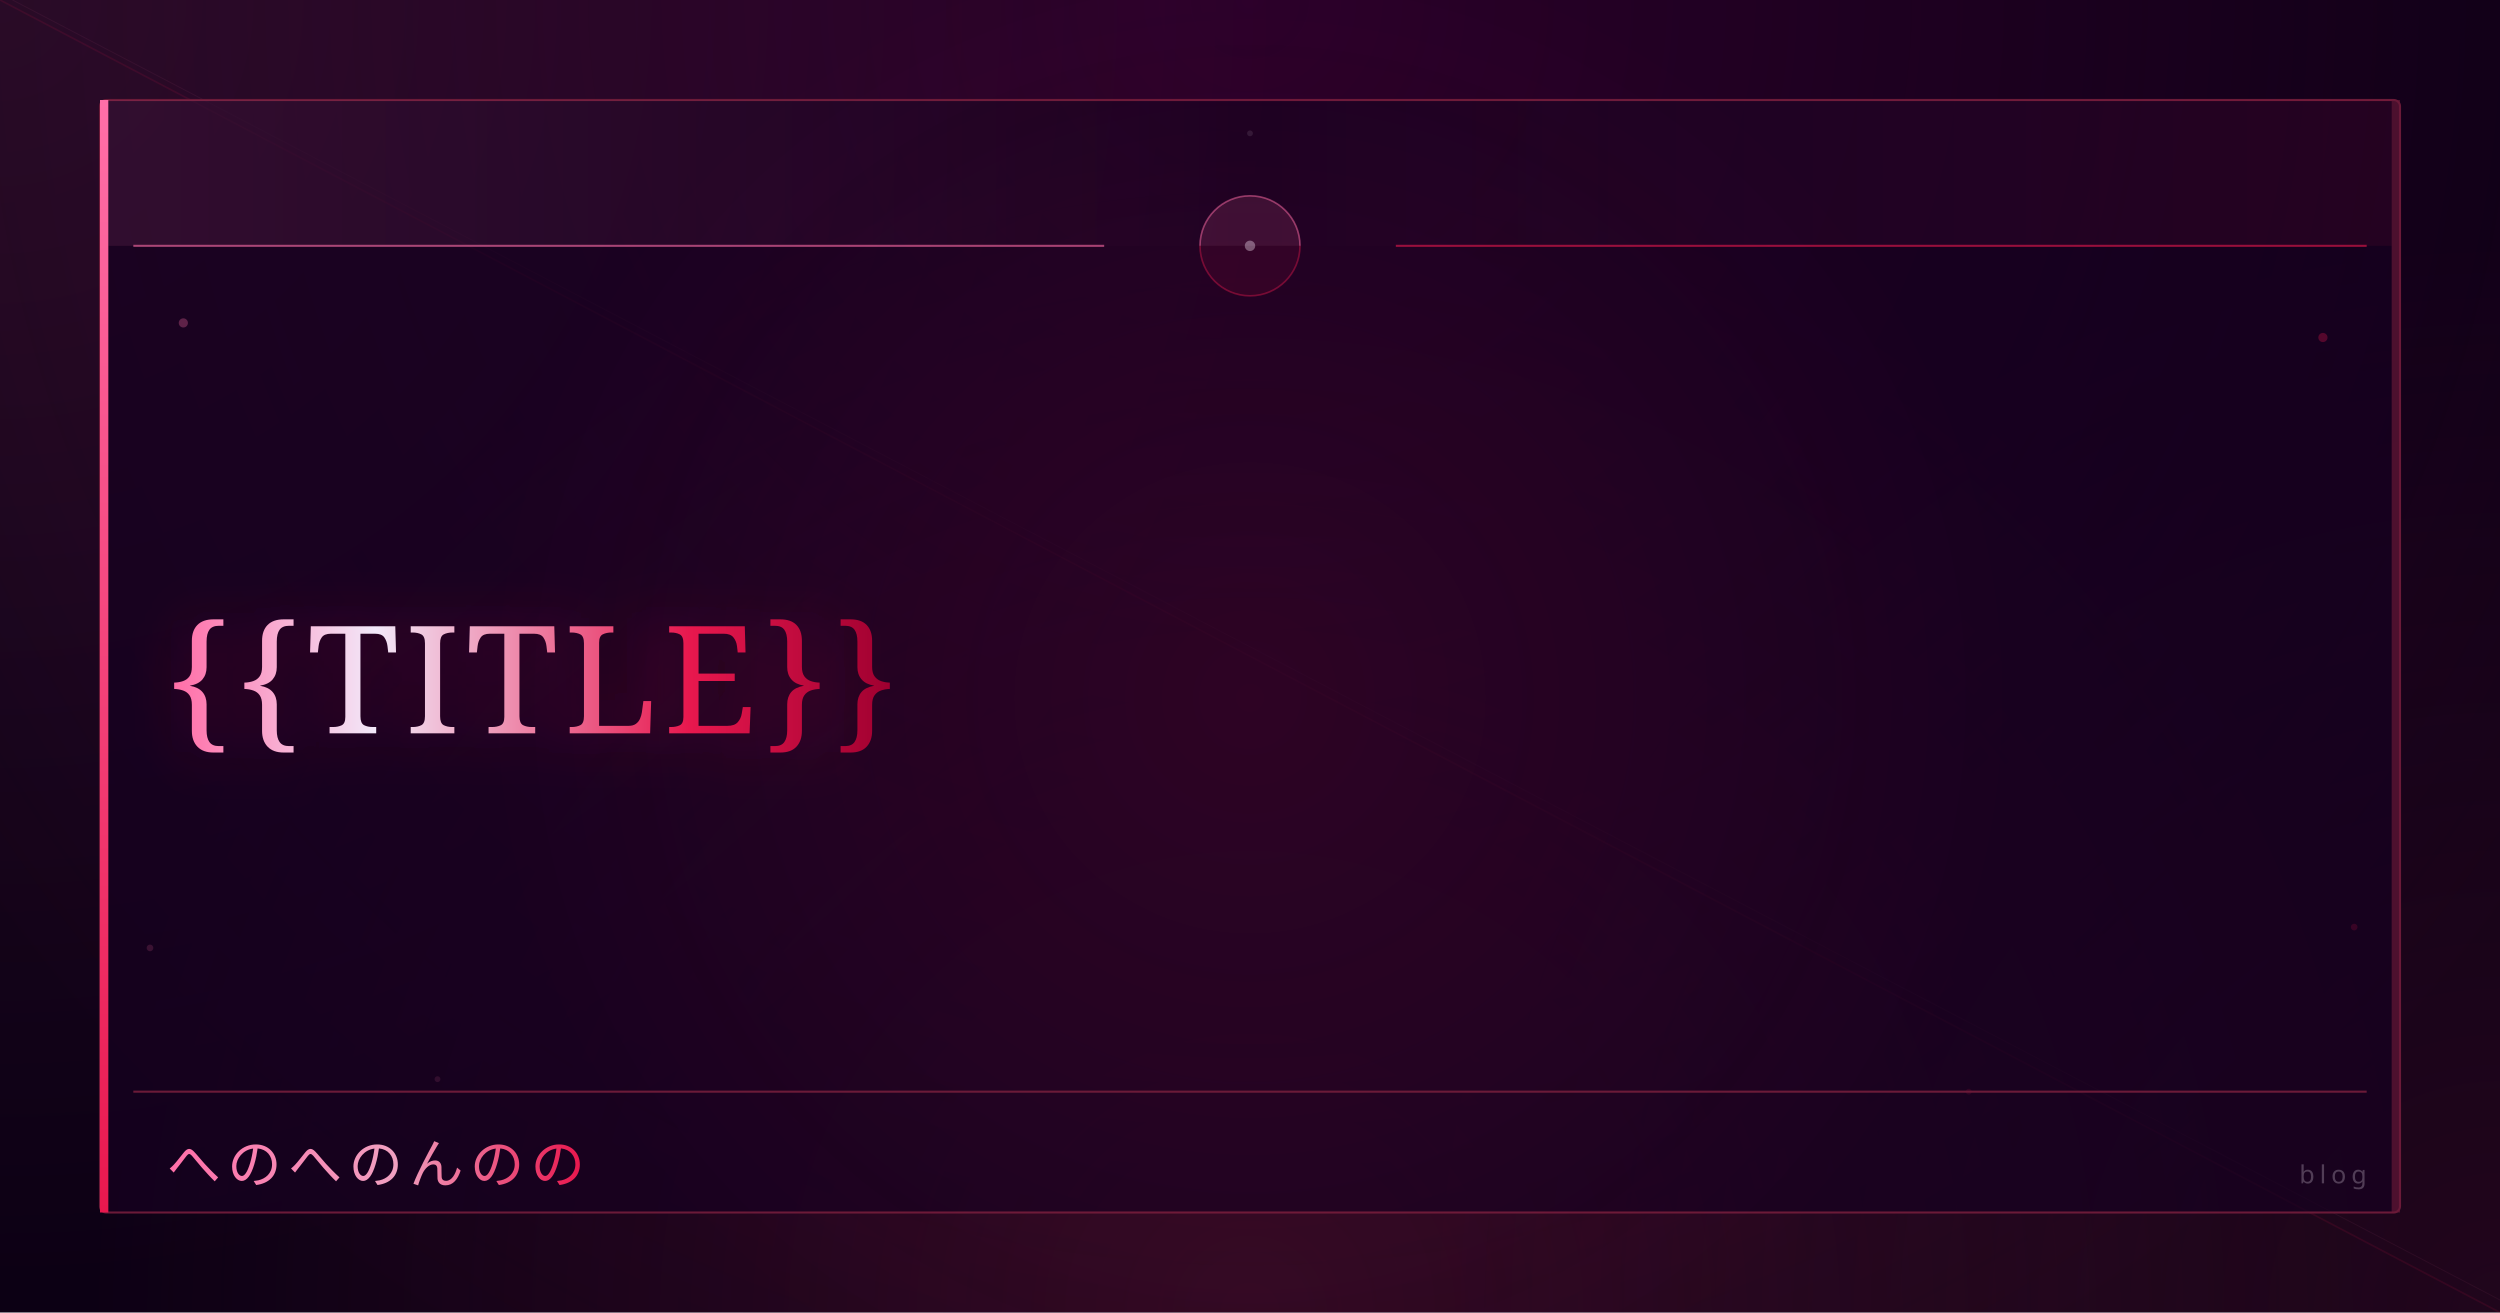
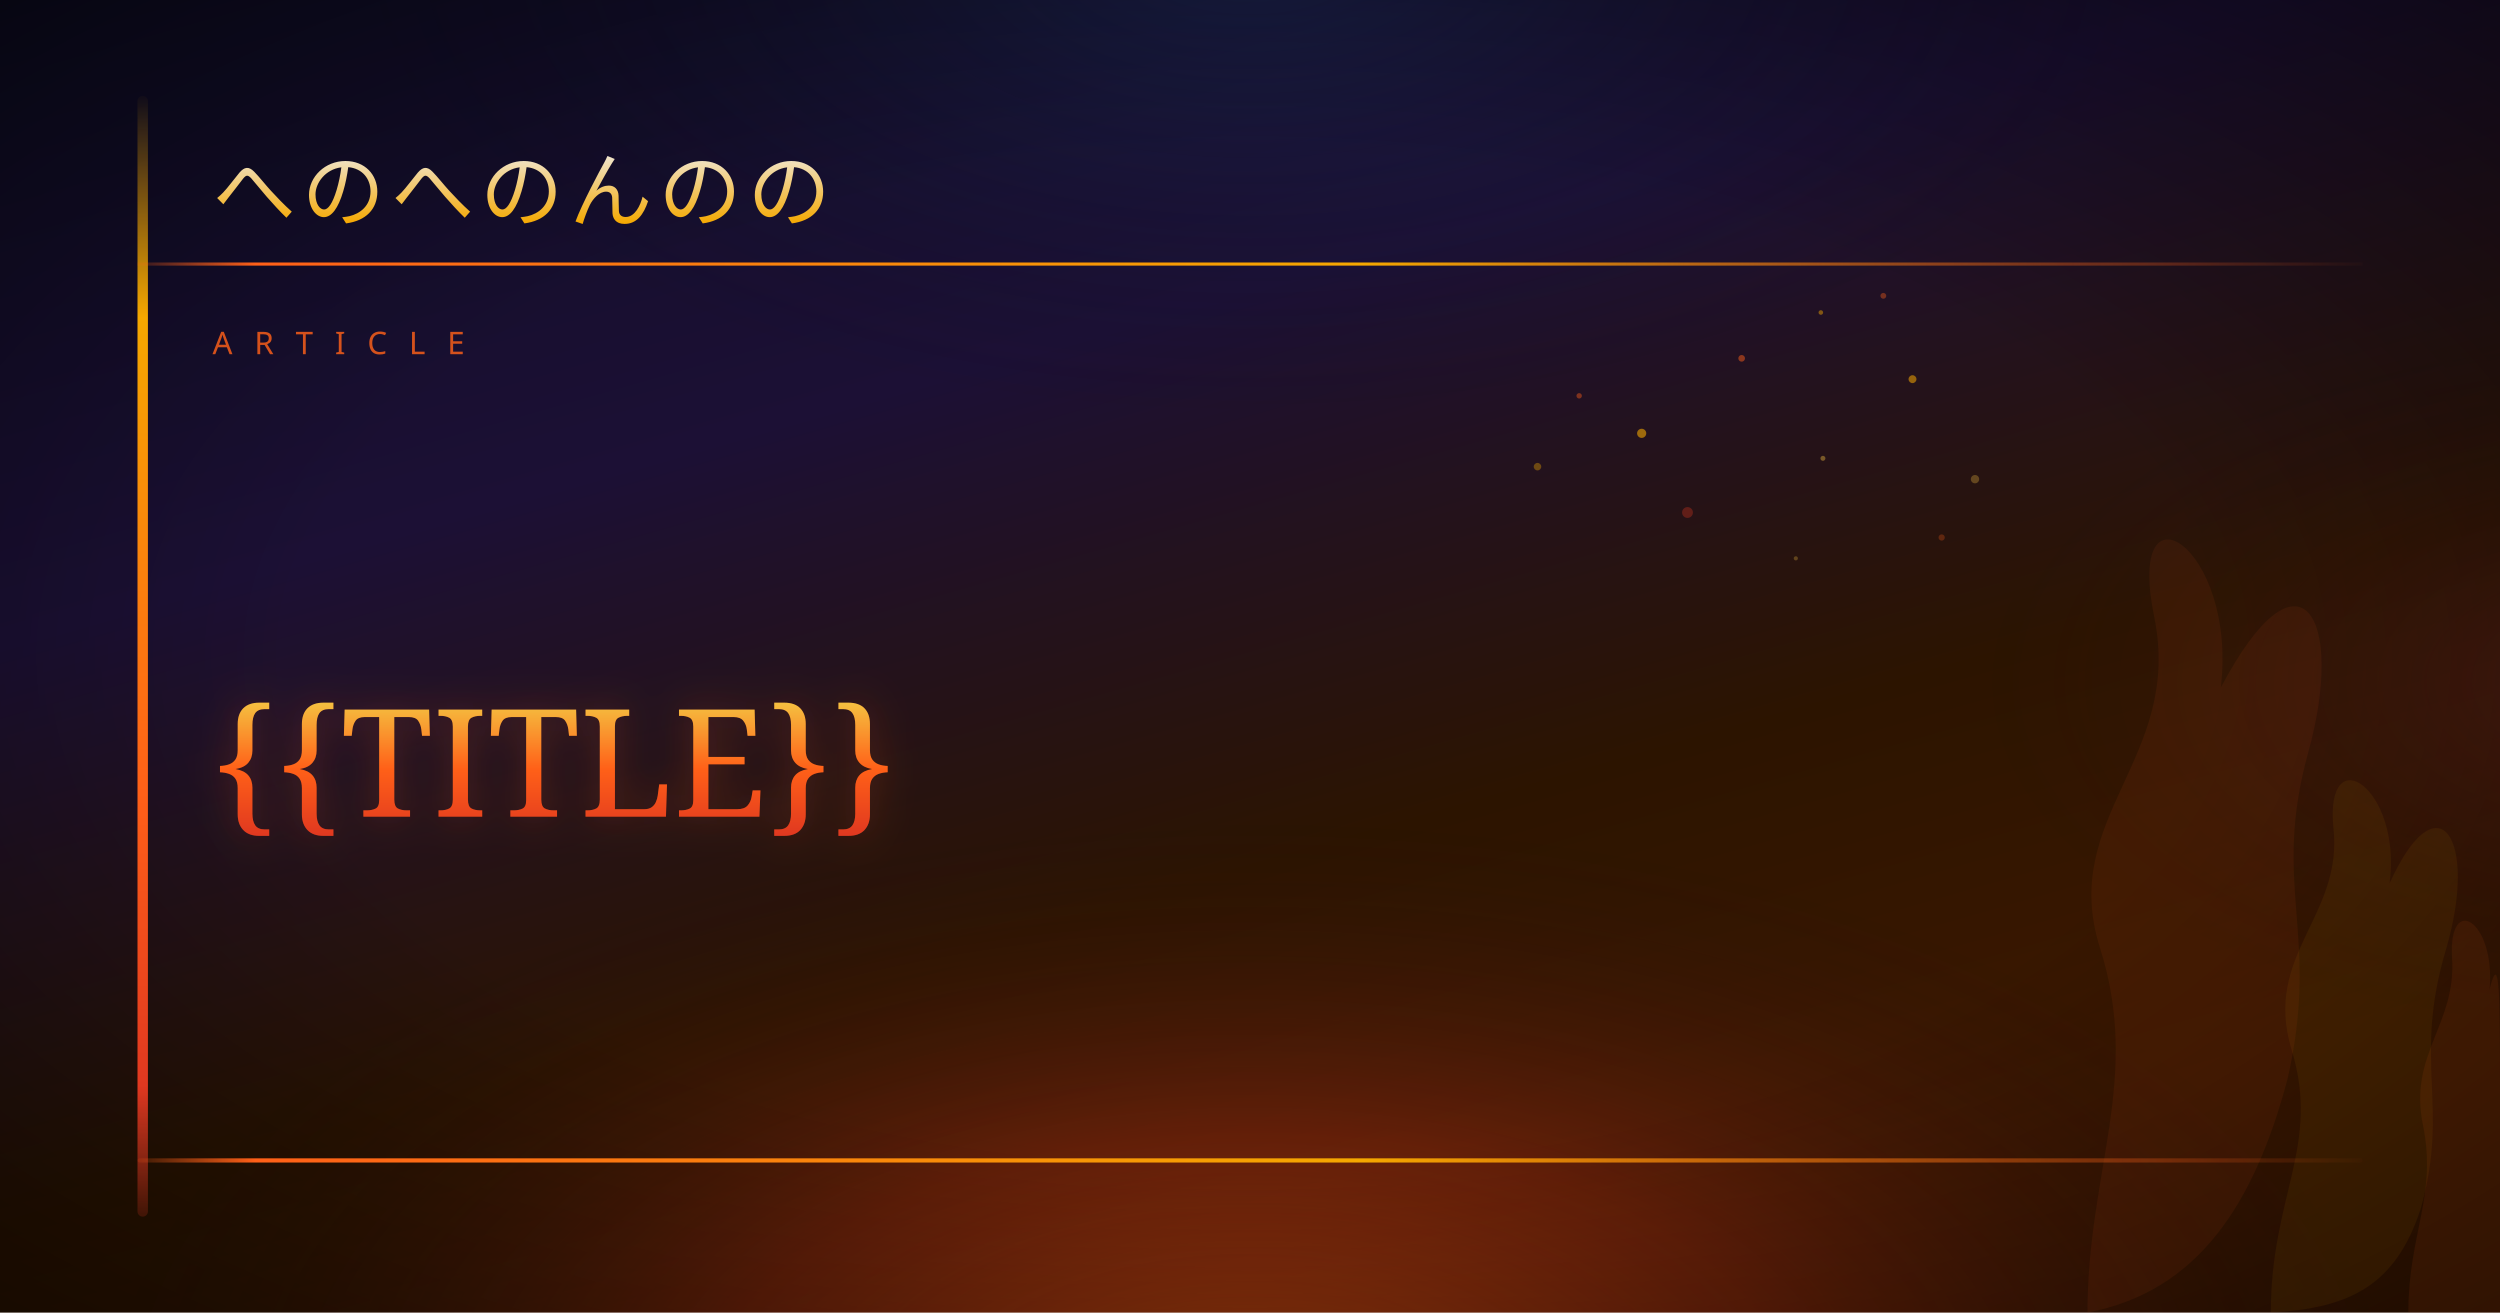
<svg xmlns="http://www.w3.org/2000/svg" width="1200" height="630" viewBox="0 0 1200 630">
  <defs>
-     <radialGradient id="bg-top" gradientUnits="userSpaceOnUse" cx="600" cy="0" r="750">
-       <stop offset="0%" stop-color="#3a0034" stop-opacity="0.65" />
-       <stop offset="100%" stop-color="#3a0034" stop-opacity="0" />
+     <linearGradient id="bg" x1="0" y1="0" x2="0.55" y2="1">
+       <stop offset="0%" stop-color="#0e0c24" />
+       <stop offset="38%" stop-color="#1c1035" />
+       <stop offset="72%" stop-color="#2c1400" />
+       <stop offset="100%" stop-color="#3e1800" />
+     </linearGradient>
+     <radialGradient id="rg-fire" cx="50%" cy="108%" r="72%">
+       <stop offset="0%" stop-color="#ff6018" stop-opacity="0.52" />
+       <stop offset="30%" stop-color="#e03820" stop-opacity="0.26" />
+       <stop offset="64%" stop-color="#0b091a" stop-opacity="0" />
    </radialGradient>
-     <radialGradient id="bg-bot" gradientUnits="userSpaceOnUse" cx="600" cy="630" r="560">
-       <stop offset="0%" stop-color="#6b1a38" stop-opacity="0.35" />
-       <stop offset="100%" stop-color="#6b1a38" stop-opacity="0" />
+     <radialGradient id="rg-sky" cx="50%" cy="-4%" r="62%">
+       <stop offset="0%" stop-color="#1e3a6e" stop-opacity="0.42" />
+       <stop offset="58%" stop-color="#0b091a" stop-opacity="0" />
    </radialGradient>
-     <radialGradient id="sweet-corner" gradientUnits="userSpaceOnUse" cx="0" cy="0" r="620">
-       <stop offset="0%" stop-color="#ff6fa8" stop-opacity="0.1" />
-       <stop offset="100%" stop-color="#ff6fa8" stop-opacity="0" />
+     <radialGradient id="rg-luka" cx="106%" cy="52%" r="54%">
+       <stop offset="0%" stop-color="#d94070" stop-opacity="0.18" />
+       <stop offset="52%" stop-color="#0b091a" stop-opacity="0" />
    </radialGradient>
-     <radialGradient id="bitter-corner" gradientUnits="userSpaceOnUse" cx="1200" cy="630" r="520">
-       <stop offset="0%" stop-color="#6b1a38" stop-opacity="0.22" />
-       <stop offset="100%" stop-color="#6b1a38" stop-opacity="0" />
+     <radialGradient id="rg-vignette" cx="50%" cy="50%" r="76%">
+       <stop offset="50%" stop-color="transparent" />
+       <stop offset="100%" stop-color="#000000" stop-opacity="0.58" />
    </radialGradient>
-     <radialGradient id="title-halo" gradientUnits="userSpaceOnUse" cx="600" cy="335" r="370">
-       <stop offset="0%" stop-color="#e8184e" stop-opacity="0.09" />
-       <stop offset="100%" stop-color="#e8184e" stop-opacity="0" />
-     </radialGradient>
-     <linearGradient id="acc-strip" x1="0" y1="0" x2="0" y2="1">
-       <stop offset="0%" stop-color="#ff6fa8" />
-       <stop offset="100%" stop-color="#e8184e" />
+     <linearGradient id="lg-title" x1="0" y1="0" x2="0" y2="1">
+       <stop offset="0%" stop-color="#f5c040" />
+       <stop offset="50%" stop-color="#ff6018" />
+       <stop offset="100%" stop-color="#e03820" />
    </linearGradient>
-     <linearGradient id="title-fill" x1="0" y1="0" x2="1" y2="0">
-       <stop offset="0%" stop-color="#ff6fa8" />
-       <stop offset="28%" stop-color="#f2e8f9" />
-       <stop offset="72%" stop-color="#e8184e" />
-       <stop offset="100%" stop-color="#a00030" />
+     <linearGradient id="lg-name" x1="0" y1="0" x2="0" y2="1">
+       <stop offset="0%" stop-color="#f0e5cc" />
+       <stop offset="100%" stop-color="#f5a800" />
    </linearGradient>
-     <linearGradient id="site-fill" x1="0" y1="0" x2="1" y2="0">
-       <stop offset="0%" stop-color="#ff6fa8" />
-       <stop offset="55%" stop-color="#f0a0c0" />
-       <stop offset="100%" stop-color="#e8184e" />
+     <linearGradient id="lg-hr" x1="0" y1="0" x2="1" y2="0">
+       <stop offset="0%" stop-color="#ff6018" stop-opacity="0" />
+       <stop offset="6%" stop-color="#ff6018" />
+       <stop offset="55%" stop-color="#f5a800" />
+       <stop offset="90%" stop-color="#ff6018" stop-opacity="0.30" />
+       <stop offset="100%" stop-color="#ff6018" stop-opacity="0" />
    </linearGradient>
-     <linearGradient id="header-tint" x1="0" y1="0" x2="1" y2="0">
-       <stop offset="0%" stop-color="#ff6fa8" stop-opacity="0.1" />
-       <stop offset="50%" stop-color="#ff6fa8" stop-opacity="0" />
-       <stop offset="100%" stop-color="#e8184e" stop-opacity="0.07" />
+     <linearGradient id="lg-vbar" x1="0" y1="0" x2="0" y2="1">
+       <stop offset="0%" stop-color="#f5a800" stop-opacity="0" />
+       <stop offset="20%" stop-color="#f5a800" />
+       <stop offset="62%" stop-color="#ff6018" />
+       <stop offset="88%" stop-color="#e03820" />
+       <stop offset="100%" stop-color="#e03820" stop-opacity="0.15" />
    </linearGradient>
-     <filter id="blur-glow" x="-10%" y="-60%" width="120%" height="220%">
-       <feGaussianBlur stdDeviation="13" />
+     <filter id="f-glow" x="-10%" y="-45%" width="120%" height="190%">
+       <feGaussianBlur in="SourceGraphic" stdDeviation="9" result="blur" />
+       <feMerge>
+         <feMergeNode in="blur" />
+         <feMergeNode in="SourceGraphic" />
+       </feMerge>
    </filter>
  </defs>
-   <rect width="1200" height="630" fill="#0c0014" />
-   <rect width="1200" height="630" fill="url(#bg-top)" />
-   <rect width="1200" height="630" fill="url(#bg-bot)" />
-   <rect width="1200" height="630" fill="url(#sweet-corner)" />
-   <rect width="1200" height="630" fill="url(#bitter-corner)" />
-   <line x1="0" y1="0" x2="1200" y2="630" stroke="#e8184e" stroke-width="0.8" stroke-opacity="0.11" />
-   <line x1="6" y1="0" x2="1200" y2="624" stroke="#ff6fa8" stroke-width="0.4" stroke-opacity="0.07" />
-   <rect x="48" y="48" width="1104" height="534" rx="3" fill="#160020" fill-opacity="0.74" />
-   <rect x="48" y="48" width="1104" height="534" rx="3" fill="none" stroke="#6b1a38" stroke-width="1" />
-   <rect x="48" y="48" width="4" height="534" fill="url(#acc-strip)" />
-   <rect x="1148" y="48" width="4" height="534" fill="#6b1a38" fill-opacity="0.65" />
-   <rect x="52" y="48" width="1096" height="70" fill="url(#header-tint)" />
-   <line x1="64" y1="118" x2="530" y2="118" stroke="#ff6fa8" stroke-width="1" stroke-opacity="0.6" />
-   <line x1="670" y1="118" x2="1136" y2="118" stroke="#e8184e" stroke-width="1" stroke-opacity="0.6" />
-   <path d="M 576 118 a 24 24 0 0 1 48 0" fill="rgba(255,111,168,0.14)" stroke="#ff6fa8" stroke-width="0.8" stroke-opacity="0.5" />
-   <path d="M 576 118 a 24 24 0 0 0 48 0" fill="rgba(232,24,78,0.09)" stroke="#e8184e" stroke-width="0.8" stroke-opacity="0.4" />
-   <circle cx="600" cy="118" r="2.5" fill="#f2e8f9" fill-opacity="0.38" />
-   <rect width="1200" height="630" fill="url(#title-halo)" />
-   <circle cx="88" cy="155" r="2.2" fill="#ff6fa8" fill-opacity="0.3" />
-   <circle cx="72" cy="455" r="1.6" fill="#ff6fa8" fill-opacity="0.16" />
-   <circle cx="1115" cy="162" r="2.2" fill="#e8184e" fill-opacity="0.3" />
-   <circle cx="1130" cy="445" r="1.6" fill="#e8184e" fill-opacity="0.16" />
-   <circle cx="210" cy="518" r="1.4" fill="#ff6fa8" fill-opacity="0.12" />
-   <circle cx="945" cy="524" r="1.4" fill="#e8184e" fill-opacity="0.12" />
-   <circle cx="600" cy="64" r="1.4" fill="#f2e8f9" fill-opacity="0.1" />
-   <text x="80" y="352" font-family="serif" font-size="72" fill="#e8184e" fill-opacity="0.26" filter="url(#blur-glow)">{{TITLE}}</text>
-   <text x="80" y="352" font-family="serif" font-size="72" fill="url(#title-fill)" letter-spacing="0.04em">{{TITLE}}</text>
-   <line x1="64" y1="524" x2="1136" y2="524" stroke="#6b1a38" stroke-width="1" />
-   <text x="80" y="568" font-family="serif" font-size="26" fill="url(#site-fill)" letter-spacing="0.12em">へのへのんのの</text>
-   <text x="1136" y="568" font-family="sans-serif" font-size="12" fill="#f2e8f9" fill-opacity="0.26" text-anchor="end" letter-spacing="0.2em">blog</text>
+   <rect width="1200" height="630" fill="url(#bg)" />
+   <rect width="1200" height="630" fill="url(#rg-sky)" />
+   <rect width="1200" height="630" fill="url(#rg-fire)" />
+   <rect width="1200" height="630" fill="url(#rg-luka)" />
+   <rect width="1200" height="630" fill="url(#rg-vignette)" />
+   <rect x="66" y="46" width="5" height="538" rx="2.5" fill="url(#lg-vbar)" />
+   <path d="M 1002,630 C 1002,562 1028,518 1008,455 C 988,392 1048,364 1034,296 C 1020,228 1074,262 1066,330 C 1104,258 1126,296 1108,361 C 1090,426 1114,448 1098,518 C 1082,578 1055,620 1002,630 Z" fill="#ff6018" opacity="0.07" />
+   <path d="M 1090,630 C 1090,574 1114,550 1100,504 C 1086,458 1125,440 1120,397 C 1116,354 1153,378 1147,424 C 1170,373 1190,402 1174,456 C 1158,510 1176,530 1162,580 C 1150,617 1128,628 1090,630 Z" fill="#f5a800" opacity="0.065" />
+   <path d="M 1156,630 C 1156,592 1170,574 1163,540 C 1156,506 1179,492 1177,460 C 1175,428 1198,442 1195,475 C 1200,454 1200,482 1200,520 L 1200,630 Z" fill="#ff6018" opacity="0.08" />
+   <text x="102" y="106" font-family="serif" font-size="40" fill="url(#lg-name)" letter-spacing="0.07em">へのへのんのの</text>
+   <rect x="66" y="126" width="1068" height="1.5" fill="url(#lg-hr)" />
+   <text x="102" y="170" font-family="sans-serif" font-size="15" fill="#ff6018" letter-spacing="0.22em" opacity="0.82">A R T I C L E</text>
+   <text x="102" y="392" font-family="serif" font-size="72" fill="#ff6018" opacity="0.26" filter="url(#f-glow)">{{TITLE}}</text>
+   <text x="102" y="392" font-family="serif" font-size="72" fill="url(#lg-title)">{{TITLE}}</text>
+   <rect x="66" y="556" width="1068" height="2" rx="1" fill="url(#lg-hr)" />
+   <circle cx="788" cy="208" r="2.2" fill="#f5a800" opacity="0.58" />
+   <circle cx="836" cy="172" r="1.6" fill="#ff6018" opacity="0.48" />
+   <circle cx="875" cy="220" r="1.2" fill="#f5c040" opacity="0.40" />
+   <circle cx="810" cy="246" r="2.6" fill="#e03820" opacity="0.32" />
+   <circle cx="918" cy="182" r="1.9" fill="#f5a800" opacity="0.54" />
+   <circle cx="758" cy="190" r="1.3" fill="#ff6018" opacity="0.42" />
+   <circle cx="948" cy="230" r="2.0" fill="#f5c040" opacity="0.30" />
+   <circle cx="874" cy="150" r="1.1" fill="#f5a800" opacity="0.46" />
+   <circle cx="932" cy="258" r="1.5" fill="#ff6018" opacity="0.26" />
+   <circle cx="738" cy="224" r="1.8" fill="#f5a800" opacity="0.36" />
+   <circle cx="862" cy="268" r="1.0" fill="#f5c040" opacity="0.28" />
+   <circle cx="904" cy="142" r="1.4" fill="#ff6018" opacity="0.38" />
</svg>
